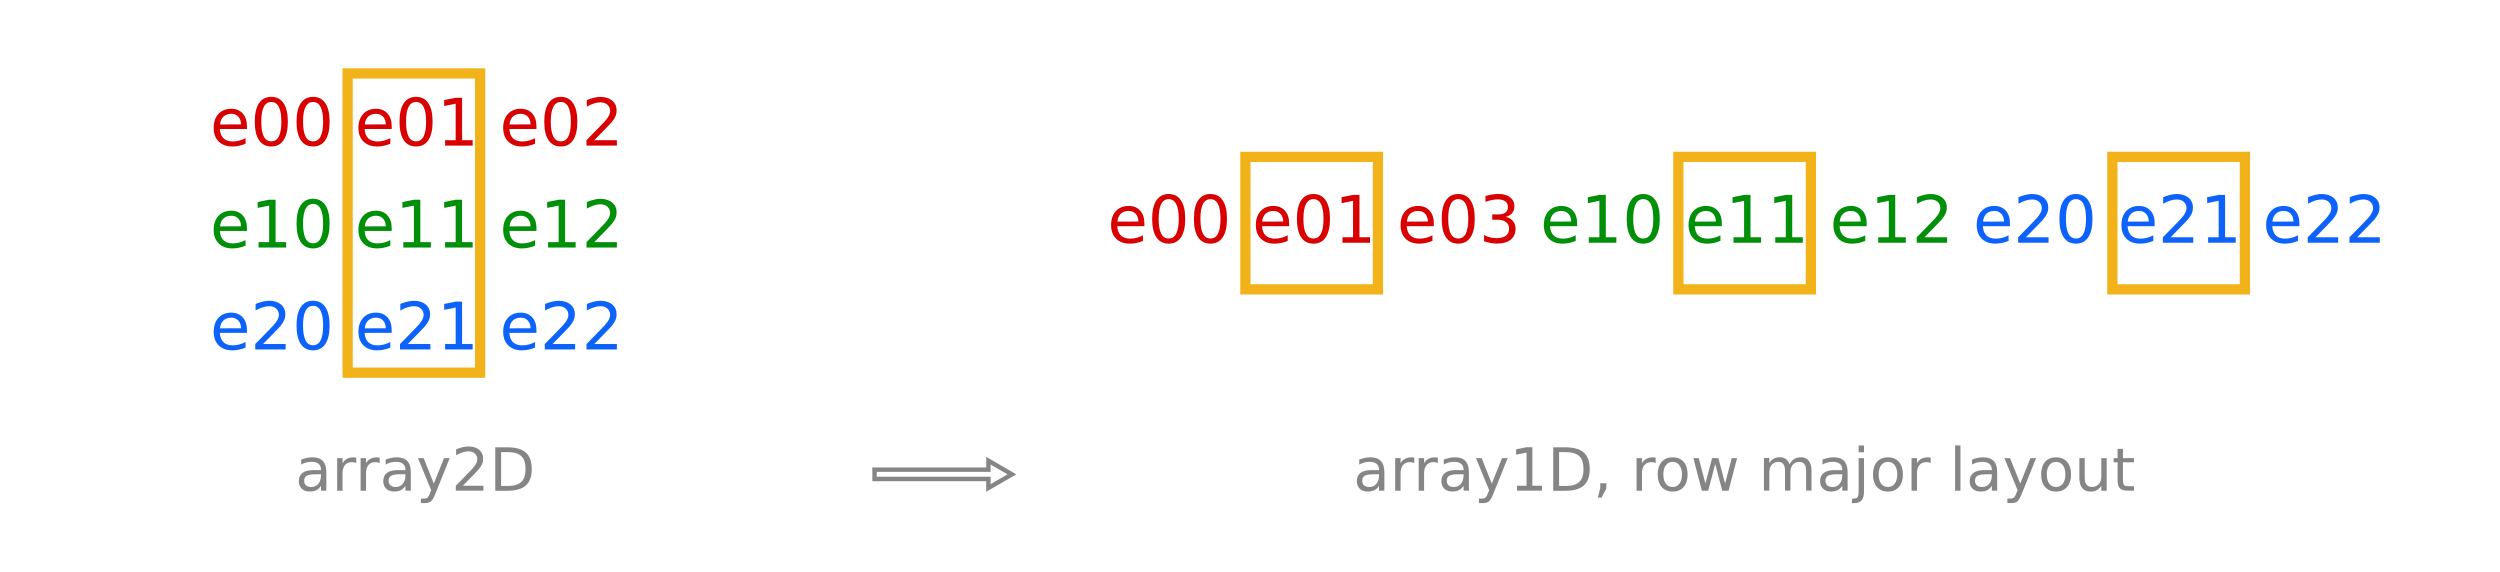
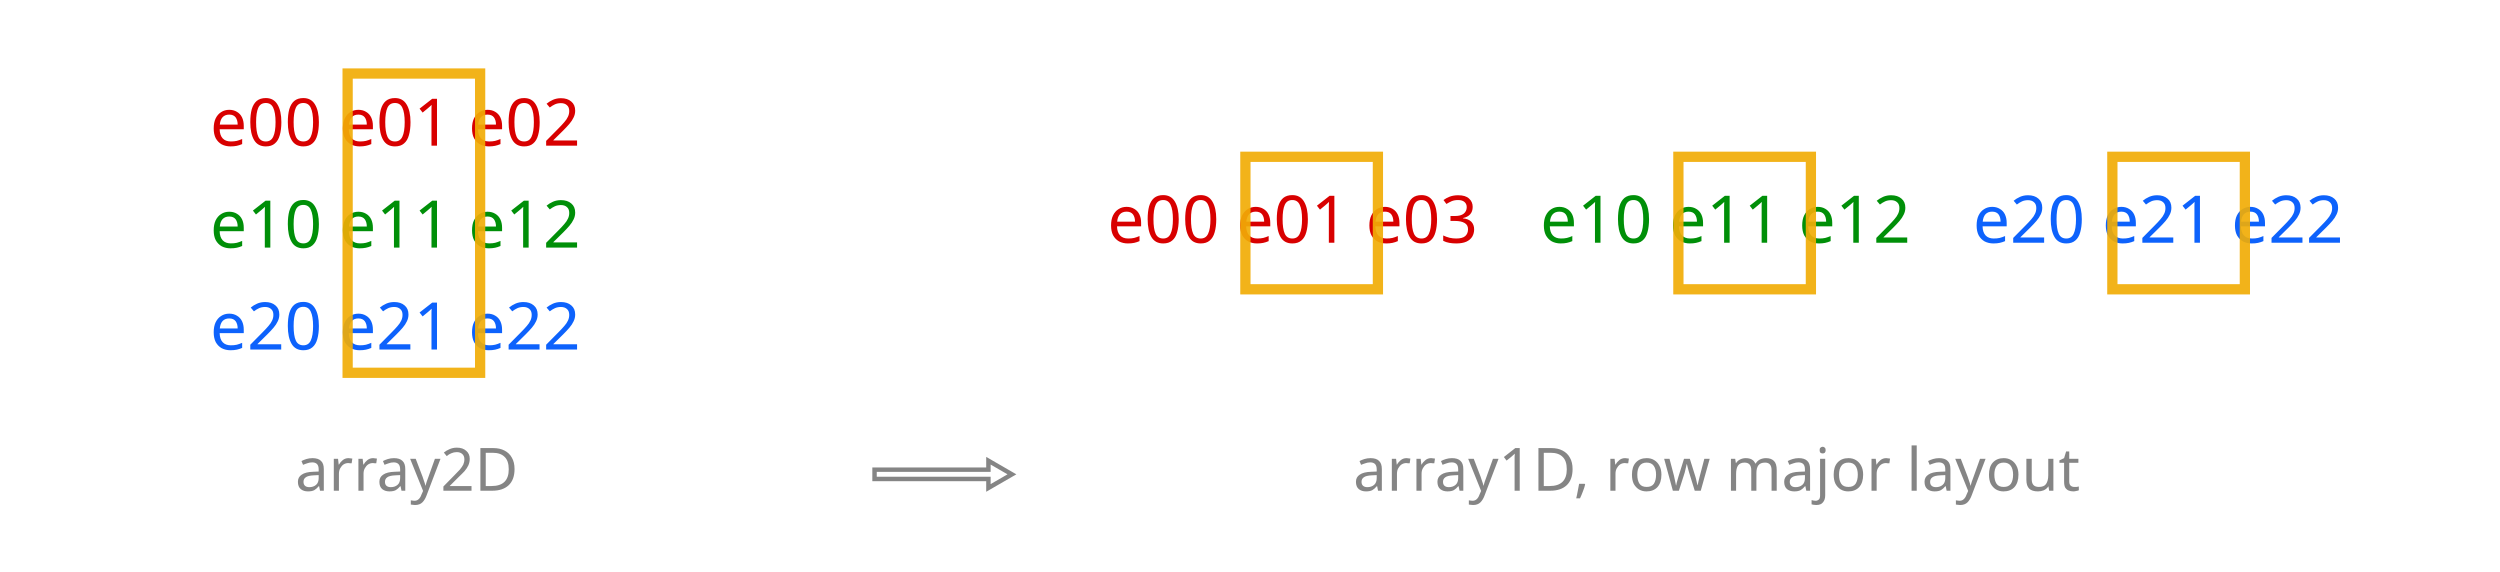
<svg xmlns="http://www.w3.org/2000/svg" width="175mm" height="40mm" version="1.1" viewBox="0 0 175 40">
  <g transform="translate(.0064617 -229.61)">
-     <g fill="#858585" stroke-width=".24" aria-label="array2D ">
-       <path d="m22.09 262.81q-0.454 0-0.629 0.104-0.175 0.104-0.175 0.354 0 0.2 0.13 0.318 0.132 0.116 0.358 0.116 0.312 0 0.499-0.22 0.189-0.222 0.189-0.589v-0.084zm0.747-0.155v1.302h-0.375v-0.346q-0.128 0.208-0.32 0.308-0.191 0.098-0.468 0.098-0.35 0-0.558-0.196-0.206-0.198-0.206-0.528 0-0.385 0.257-0.58 0.259-0.196 0.77-0.196h0.525v-0.037q0-0.259-0.171-0.399-0.169-0.143-0.477-0.143-0.196 0-0.381 0.047-0.185 0.047-0.356 0.141v-0.346q0.206-0.079 0.399-0.118 0.193-0.041 0.377-0.041 0.495 0 0.739 0.257 0.244 0.257 0.244 0.778z" />
-       <path d="m24.931 262.03q-0.063-0.037-0.139-0.053-0.073-0.018-0.163-0.018-0.318 0-0.489 0.208-0.169 0.206-0.169 0.593v1.202h-0.377v-2.281h0.377v0.354q0.118-0.208 0.308-0.308 0.189-0.102 0.46-0.102 0.039 0 0.086 6e-3 0.047 4e-3 0.104 0.014z" />
-       <path d="m26.573 262.03q-0.063-0.037-0.139-0.053-0.073-0.018-0.163-0.018-0.318 0-0.489 0.208-0.169 0.206-0.169 0.593v1.202h-0.377v-2.281h0.377v0.354q0.118-0.208 0.308-0.308 0.189-0.102 0.46-0.102 0.039 0 0.086 6e-3 0.047 4e-3 0.104 0.014z" />
-       <path d="m28.002 262.81q-0.454 0-0.629 0.104-0.175 0.104-0.175 0.354 0 0.2 0.13 0.318 0.132 0.116 0.358 0.116 0.312 0 0.499-0.22 0.189-0.222 0.189-0.589v-0.084zm0.747-0.155v1.302h-0.375v-0.346q-0.128 0.208-0.32 0.308-0.191 0.098-0.468 0.098-0.35 0-0.558-0.196-0.206-0.198-0.206-0.528 0-0.385 0.257-0.58 0.259-0.196 0.77-0.196h0.525v-0.037q0-0.259-0.171-0.399-0.169-0.143-0.477-0.143-0.196 0-0.381 0.047-0.185 0.047-0.356 0.141v-0.346q0.206-0.079 0.399-0.118 0.193-0.041 0.377-0.041 0.495 0 0.739 0.257 0.244 0.257 0.244 0.778z" />
-       <path d="m30.471 264.17q-0.159 0.407-0.31 0.532t-0.403 0.124h-0.299v-0.314h0.22q0.155 0 0.24-0.073 0.086-0.073 0.189-0.346l0.067-0.171-0.923-2.244h0.397l0.713 1.784 0.713-1.784h0.397z" />
-       <path d="m32.398 263.61h1.436v0.346h-1.931v-0.346q0.234-0.242 0.637-0.65 0.405-0.409 0.509-0.528 0.198-0.222 0.275-0.375 0.079-0.155 0.079-0.303 0-0.242-0.171-0.395-0.169-0.153-0.442-0.153-0.193 0-0.409 0.067-0.214 0.067-0.458 0.204v-0.415q0.248-0.1 0.464-0.151 0.216-0.051 0.395-0.051 0.473 0 0.754 0.236t0.281 0.631q0 0.187-0.071 0.356-0.069 0.167-0.255 0.395-0.051 0.059-0.324 0.342-0.273 0.281-0.77 0.788z" />
-       <path d="m35.072 261.26v2.365h0.497q0.629 0 0.921-0.285 0.293-0.285 0.293-0.9 0-0.611-0.293-0.894-0.291-0.285-0.921-0.285zm-0.411-0.338h0.845q0.884 0 1.297 0.369 0.413 0.367 0.413 1.149 0 0.786-0.415 1.155-0.415 0.369-1.295 0.369h-0.845z" />
-     </g>
-     <g fill="#858585" stroke-width=".24" aria-label="array1D, row major layout">
-       <path d="m96.153 262.81q-0.454 0-0.629 0.104t-0.175 0.354q0 0.2 0.13 0.318 0.132 0.116 0.358 0.116 0.312 0 0.499-0.22 0.189-0.222 0.189-0.589v-0.084zm0.747-0.155v1.302h-0.375v-0.346q-0.128 0.208-0.32 0.308-0.191 0.098-0.468 0.098-0.35 0-0.558-0.196-0.206-0.198-0.206-0.528 0-0.385 0.257-0.58 0.259-0.196 0.77-0.196h0.525v-0.037q0-0.259-0.171-0.399-0.169-0.143-0.477-0.143-0.196 0-0.381 0.047-0.185 0.047-0.356 0.141v-0.346q0.206-0.079 0.399-0.118 0.193-0.041 0.377-0.041 0.495 0 0.739 0.257 0.244 0.257 0.244 0.778z" />
-       <path d="m98.994 262.03q-0.063-0.037-0.139-0.053-0.073-0.018-0.163-0.018-0.318 0-0.489 0.208-0.169 0.206-0.169 0.593v1.202h-0.377v-2.281h0.377v0.354q0.118-0.208 0.308-0.308 0.189-0.102 0.46-0.102 0.039 0 0.086 6e-3 0.047 4e-3 0.104 0.014z" />
-       <path d="m100.64 262.03q-0.063-0.037-0.139-0.053-0.073-0.018-0.163-0.018-0.318 0-0.489 0.208-0.169 0.206-0.169 0.593v1.202h-0.377v-2.281h0.377v0.354q0.118-0.208 0.308-0.308 0.189-0.102 0.46-0.102 0.039 0 0.086 6e-3 0.047 4e-3 0.104 0.014z" />
-       <path d="m102.07 262.81q-0.454 0-0.629 0.104t-0.175 0.354q0 0.2 0.13 0.318 0.132 0.116 0.358 0.116 0.312 0 0.499-0.22 0.189-0.222 0.189-0.589v-0.084zm0.747-0.155v1.302h-0.375v-0.346q-0.128 0.208-0.32 0.308-0.191 0.098-0.468 0.098-0.35 0-0.558-0.196-0.206-0.198-0.206-0.528 0-0.385 0.257-0.58 0.259-0.196 0.77-0.196h0.525v-0.037q0-0.259-0.171-0.399-0.169-0.143-0.477-0.143-0.196 0-0.381 0.047-0.185 0.047-0.356 0.141v-0.346q0.206-0.079 0.399-0.118 0.193-0.041 0.377-0.041 0.495 0 0.739 0.257 0.244 0.257 0.244 0.778z" />
-       <path d="m104.53 264.17q-0.159 0.407-0.31 0.532-0.151 0.124-0.403 0.124h-0.299v-0.314h0.22q0.155 0 0.24-0.073 0.086-0.073 0.189-0.346l0.067-0.171-0.923-2.244h0.397l0.713 1.784 0.713-1.784h0.397z" />
-       <path d="m106.18 263.61h0.672v-2.32l-0.731 0.147v-0.375l0.727-0.147h0.411v2.695h0.672v0.346h-1.752z" />
-       <path d="m109.13 261.26v2.365h0.497q0.629 0 0.921-0.285 0.293-0.285 0.293-0.9 0-0.611-0.293-0.894-0.291-0.285-0.921-0.285zm-0.411-0.338h0.845q0.884 0 1.297 0.369 0.413 0.367 0.413 1.149 0 0.786-0.415 1.155-0.415 0.369-1.295 0.369h-0.845z" />
-       <path d="m112.01 263.44h0.43v0.35l-0.334 0.652h-0.263l0.167-0.652z" />
-       <path d="m115.89 262.03q-0.063-0.037-0.138-0.053-0.073-0.018-0.163-0.018-0.318 0-0.489 0.208-0.169 0.206-0.169 0.593v1.202h-0.377v-2.281h0.377v0.354q0.118-0.208 0.308-0.308 0.189-0.102 0.46-0.102 0.039 0 0.086 6e-3 0.047 4e-3 0.104 0.014z" />
-       <path d="m117.08 261.94q-0.301 0-0.477 0.236-0.175 0.234-0.175 0.644t0.173 0.646q0.175 0.234 0.479 0.234 0.299 0 0.475-0.236t0.175-0.644q0-0.405-0.175-0.642-0.175-0.238-0.475-0.238zm0-0.318q0.489 0 0.768 0.318 0.279 0.318 0.279 0.88 0 0.56-0.279 0.88-0.279 0.318-0.768 0.318-0.491 0-0.77-0.318-0.277-0.32-0.277-0.88 0-0.562 0.277-0.88 0.279-0.318 0.77-0.318z" />
-       <path d="m118.53 261.68h0.375l0.468 1.78 0.466-1.78h0.442l0.468 1.78 0.466-1.78h0.375l-0.597 2.281h-0.442l-0.491-1.87-0.493 1.87h-0.442z" />
-       <path d="m125.26 262.11q0.141-0.253 0.336-0.373 0.196-0.12 0.46-0.12 0.356 0 0.55 0.251 0.193 0.248 0.193 0.709v1.377h-0.377v-1.365q0-0.328-0.116-0.487-0.116-0.159-0.354-0.159-0.291 0-0.46 0.193-0.169 0.193-0.169 0.528v1.289h-0.377v-1.365q0-0.33-0.116-0.487-0.116-0.159-0.358-0.159-0.287 0-0.456 0.196-0.169 0.193-0.169 0.525v1.289h-0.377v-2.281h0.377v0.354q0.128-0.21 0.308-0.31t0.426-0.1q0.248 0 0.422 0.126 0.175 0.126 0.259 0.367z" />
-       <path d="m128.58 262.81q-0.454 0-0.629 0.104t-0.175 0.354q0 0.2 0.13 0.318 0.132 0.116 0.358 0.116 0.312 0 0.499-0.22 0.189-0.222 0.189-0.589v-0.084zm0.747-0.155v1.302h-0.375v-0.346q-0.128 0.208-0.32 0.308-0.191 0.098-0.468 0.098-0.35 0-0.558-0.196-0.206-0.198-0.206-0.528 0-0.385 0.257-0.58 0.259-0.196 0.77-0.196h0.525v-0.037q0-0.259-0.171-0.399-0.169-0.143-0.477-0.143-0.196 0-0.381 0.047-0.185 0.047-0.356 0.141v-0.346q0.206-0.079 0.399-0.118 0.193-0.041 0.377-0.041 0.495 0 0.739 0.257 0.244 0.257 0.244 0.778z" />
-       <path d="m130.1 261.68h0.375v2.322q0 0.436-0.167 0.631-0.165 0.196-0.534 0.196h-0.143v-0.318h0.1q0.214 0 0.291-0.1 0.077-0.098 0.077-0.409zm0-0.888h0.375v0.475h-0.375z" />
-       <path d="m132.15 261.94q-0.301 0-0.477 0.236-0.175 0.234-0.175 0.644t0.173 0.646q0.175 0.234 0.479 0.234 0.299 0 0.475-0.236t0.175-0.644q0-0.405-0.175-0.642-0.175-0.238-0.475-0.238zm0-0.318q0.489 0 0.768 0.318 0.279 0.318 0.279 0.88 0 0.56-0.279 0.88-0.279 0.318-0.768 0.318-0.491 0-0.77-0.318-0.277-0.32-0.277-0.88 0-0.562 0.277-0.88 0.279-0.318 0.77-0.318z" />
-       <path d="m135.14 262.03q-0.063-0.037-0.139-0.053-0.073-0.018-0.163-0.018-0.318 0-0.489 0.208-0.169 0.206-0.169 0.593v1.202h-0.377v-2.281h0.377v0.354q0.118-0.208 0.308-0.308 0.189-0.102 0.46-0.102 0.039 0 0.086 6e-3 0.047 4e-3 0.104 0.014z" />
-       <path d="m136.85 260.79h0.375v3.169h-0.375z" />
-       <path d="m139.05 262.81q-0.454 0-0.629 0.104t-0.175 0.354q0 0.2 0.13 0.318 0.132 0.116 0.358 0.116 0.312 0 0.499-0.22 0.189-0.222 0.189-0.589v-0.084zm0.747-0.155v1.302h-0.375v-0.346q-0.128 0.208-0.32 0.308-0.191 0.098-0.468 0.098-0.35 0-0.558-0.196-0.206-0.198-0.206-0.528 0-0.385 0.257-0.58 0.259-0.196 0.77-0.196h0.525v-0.037q0-0.259-0.171-0.399-0.169-0.143-0.477-0.143-0.196 0-0.381 0.047-0.185 0.047-0.356 0.141v-0.346q0.206-0.079 0.399-0.118 0.193-0.041 0.377-0.041 0.495 0 0.739 0.257 0.244 0.257 0.244 0.778z" />
-       <path d="m141.52 264.17q-0.159 0.407-0.31 0.532-0.151 0.124-0.403 0.124h-0.299v-0.314h0.22q0.155 0 0.24-0.073 0.086-0.073 0.189-0.346l0.067-0.171-0.923-2.244h0.397l0.713 1.784 0.713-1.784h0.397z" />
-       <path d="m143.92 261.94q-0.301 0-0.477 0.236-0.175 0.234-0.175 0.644t0.173 0.646q0.175 0.234 0.479 0.234 0.299 0 0.475-0.236 0.175-0.236 0.175-0.644 0-0.405-0.175-0.642-0.175-0.238-0.475-0.238zm0-0.318q0.489 0 0.768 0.318 0.279 0.318 0.279 0.88 0 0.56-0.279 0.88-0.279 0.318-0.768 0.318-0.491 0-0.77-0.318-0.277-0.32-0.277-0.88 0-0.562 0.277-0.88 0.279-0.318 0.77-0.318z" />
-       <path d="m145.55 263.06v-1.381h0.375v1.367q0 0.324 0.126 0.487 0.126 0.161 0.379 0.161 0.303 0 0.479-0.193 0.177-0.193 0.177-0.528v-1.293h0.375v2.281h-0.375v-0.35q-0.136 0.208-0.318 0.31-0.179 0.1-0.418 0.1-0.393 0-0.597-0.244-0.204-0.244-0.204-0.715z" />
-       <path d="m148.6 261.03v0.648h0.772v0.291h-0.772v1.238q0 0.279 0.075 0.358 0.077 0.079 0.312 0.079h0.385v0.314h-0.385q-0.434 0-0.599-0.161-0.165-0.163-0.165-0.591v-1.238h-0.275v-0.291h0.275v-0.648z" />
-     </g>
+     <text x="20.66" y="263.958" fill="#858585" font-family="sans-serif" font-size="4.171px" letter-spacing="0px" stroke-width=".24" word-spacing="0px" style="line-height:1.25" xml:space="preserve">
+       <tspan x="20.66" y="263.958" fill="#858585" stroke-width=".24">array2D</tspan>
+       <tspan x="20.66" y="269.172" />
+     </text>
+     <text x="94.723" y="263.958" fill="#858585" font-family="sans-serif" font-size="4.171px" letter-spacing="0px" stroke-width=".24" word-spacing="0px" style="line-height:1.25" xml:space="preserve">
+       <tspan x="94.723" y="263.958" fill="#858585" stroke-width=".24">array1D, row major layout</tspan>
+     </text>
    <g transform="matrix(1.8917 0 0 1.8917 -40.77 -176.89)" fill="none" stroke="#858585" stroke-width=".164">
      <path d="m53.91 232.61h4.214v0.331l0.87-0.503-0.87-0.503v0.331h-4.214z" color="#000000" color-rendering="auto" dominant-baseline="auto" fill="none" image-rendering="auto" shape-rendering="auto" solid-color="#000000" stroke="#858585" stroke-width=".164" style="font-feature-settings:normal;font-variant-alternates:normal;font-variant-caps:normal;font-variant-ligatures:normal;font-variant-numeric:normal;font-variant-position:normal;isolation:auto;mix-blend-mode:normal;shape-padding:0;text-decoration-color:#000000;text-decoration-line:none;text-decoration-style:solid;text-indent:0;text-orientation:mixed;text-transform:none;white-space:normal" />
    </g>
-     <g stroke-width=".156">
-       <g fill="#d80000" aria-label="e00 e01 e03">
-         <path d="m80.098 245.24v0.202h-1.898q0.027 0.426 0.256 0.651 0.231 0.222 0.642 0.222 0.238 0 0.46-0.058 0.224-0.058 0.444-0.175v0.39q-0.222 0.094-0.455 0.144-0.233 0.049-0.473 0.049-0.601 0-0.953-0.35-0.35-0.35-0.35-0.947 0-0.617 0.332-0.978 0.334-0.363 0.9-0.363 0.507 0 0.801 0.328 0.296 0.325 0.296 0.886zm-0.413-0.121q-0.004-0.339-0.191-0.541-0.184-0.202-0.489-0.202-0.345 0-0.554 0.195-0.206 0.195-0.238 0.55z" />
-         <path d="m81.802 243.55q-0.35 0-0.527 0.345-0.175 0.343-0.175 1.034 0 0.689 0.175 1.034 0.177 0.343 0.527 0.343 0.352 0 0.527-0.343 0.177-0.345 0.177-1.034 0-0.691-0.177-1.034-0.175-0.345-0.527-0.345zm0-0.359q0.563 0 0.859 0.446 0.298 0.444 0.298 1.292 0 0.846-0.298 1.292-0.296 0.444-0.859 0.444t-0.861-0.444q-0.296-0.446-0.296-1.292 0-0.848 0.296-1.292 0.298-0.446 0.861-0.446z" />
-         <path d="m84.725 243.55q-0.35 0-0.527 0.345-0.175 0.343-0.175 1.034 0 0.689 0.175 1.034 0.177 0.343 0.527 0.343 0.352 0 0.527-0.343 0.177-0.345 0.177-1.034 0-0.691-0.177-1.034-0.175-0.345-0.527-0.345zm0-0.359q0.563 0 0.859 0.446 0.298 0.444 0.298 1.292 0 0.846-0.298 1.292-0.296 0.444-0.859 0.444t-0.861-0.444q-0.296-0.446-0.296-1.292 0-0.848 0.296-1.292 0.298-0.446 0.861-0.446z" />
-         <path d="m90.23 245.24v0.202h-1.898q0.027 0.426 0.256 0.651 0.231 0.222 0.642 0.222 0.238 0 0.46-0.058 0.224-0.058 0.444-0.175v0.39q-0.222 0.094-0.455 0.144-0.233 0.049-0.473 0.049-0.601 0-0.953-0.35-0.35-0.35-0.35-0.947 0-0.617 0.332-0.978 0.334-0.363 0.9-0.363 0.507 0 0.801 0.328 0.296 0.325 0.296 0.886zm-0.413-0.121q-0.004-0.339-0.191-0.541-0.184-0.202-0.489-0.202-0.345 0-0.554 0.195-0.206 0.195-0.238 0.55z" />
-         <path d="m91.935 243.55q-0.35 0-0.527 0.345-0.175 0.343-0.175 1.034 0 0.689 0.175 1.034 0.177 0.343 0.527 0.343 0.352 0 0.527-0.343 0.177-0.345 0.177-1.034 0-0.691-0.177-1.034-0.175-0.345-0.527-0.345zm0-0.359q0.563 0 0.859 0.446 0.298 0.444 0.298 1.292 0 0.846-0.298 1.292-0.296 0.444-0.859 0.444t-0.861-0.444q-0.296-0.446-0.296-1.292 0-0.848 0.296-1.292 0.298-0.446 0.861-0.446z" />
-         <path d="m93.967 246.22h0.74v-2.555l-0.805 0.162v-0.413l0.801-0.162h0.453v2.968h0.74v0.381h-1.929z" />
-         <path d="m100.36 245.24v0.202h-1.898q0.027 0.426 0.256 0.651 0.231 0.222 0.642 0.222 0.238 0 0.46-0.058 0.224-0.058 0.444-0.175v0.39q-0.222 0.094-0.455 0.144-0.233 0.049-0.473 0.049-0.601 0-0.953-0.35-0.35-0.35-0.35-0.947 0-0.617 0.332-0.978 0.334-0.363 0.9-0.363 0.507 0 0.801 0.328 0.296 0.325 0.296 0.886zm-0.413-0.121q-0.004-0.339-0.191-0.541-0.184-0.202-0.489-0.202-0.345 0-0.554 0.195-0.206 0.195-0.238 0.55z" />
-         <path d="m102.07 243.55q-0.35 0-0.527 0.345-0.175 0.343-0.175 1.034 0 0.689 0.175 1.034 0.177 0.343 0.527 0.343 0.352 0 0.527-0.343 0.177-0.345 0.177-1.034 0-0.691-0.177-1.034-0.175-0.345-0.527-0.345zm0-0.359q0.563 0 0.859 0.446 0.298 0.444 0.298 1.292 0 0.846-0.298 1.292-0.296 0.444-0.859 0.444-0.563 0-0.861-0.444-0.296-0.446-0.296-1.292 0-0.848 0.296-1.292 0.298-0.446 0.861-0.446z" />
-         <path d="m105.39 244.79q0.325 0.07 0.507 0.289 0.184 0.22 0.184 0.543 0 0.496-0.341 0.767t-0.969 0.271q-0.211 0-0.435-0.043-0.222-0.04-0.46-0.123v-0.437q0.188 0.11 0.413 0.166 0.224 0.056 0.469 0.056 0.426 0 0.648-0.168 0.224-0.168 0.224-0.489 0-0.296-0.209-0.462-0.206-0.168-0.577-0.168h-0.39v-0.372h0.408q0.334 0 0.511-0.132 0.177-0.135 0.177-0.386 0-0.258-0.184-0.395-0.182-0.139-0.523-0.139-0.186 0-0.399 0.04-0.213 0.04-0.469 0.126v-0.404q0.258-0.072 0.482-0.108 0.227-0.036 0.426-0.036 0.516 0 0.817 0.236 0.301 0.233 0.301 0.633 0 0.278-0.159 0.471-0.159 0.191-0.453 0.265z" />
+     <g transform="matrix(.65043 0 0 .65043 76.142 88.391)">
+       <g transform="translate(0 -6.8792)" font-family="sans-serif" font-size="7.063px" letter-spacing="0px" stroke-width=".239" word-spacing="0px">
+         <text x="2.111" y="250.117" fill="#d80000" style="line-height:1.25" xml:space="preserve">
+           <tspan x="2.111" y="250.117" fill="#d80000" stroke-width=".239">e00 e01 e03</tspan>
+         </text>
+         <text x="48.686" y="250.117" fill="#008f08" style="line-height:1.25" xml:space="preserve">
+           <tspan x="48.686" y="250.117" fill="#008f08" stroke-width=".239">e10 e11 e12</tspan>
+         </text>
+         <text x="95.261" y="250.117" fill="#0d62fc" style="line-height:1.25" xml:space="preserve">
+           <tspan x="95.261" y="250.117" fill="#0d62fc" stroke-width=".239">e20 e21 e22</tspan>
+         </text>
      </g>
-       <g fill="#008f08" aria-label="e10 e11 e12">
-         <path d="m110.39 245.24v0.202h-1.898q0.027 0.426 0.256 0.651 0.231 0.222 0.642 0.222 0.238 0 0.46-0.058 0.224-0.058 0.444-0.175v0.39q-0.222 0.094-0.455 0.144-0.233 0.049-0.473 0.049-0.601 0-0.953-0.35-0.35-0.35-0.35-0.947 0-0.617 0.332-0.978 0.334-0.363 0.9-0.363 0.507 0 0.801 0.328 0.296 0.325 0.296 0.886zm-0.413-0.121q-4e-3 -0.339-0.191-0.541-0.184-0.202-0.489-0.202-0.345 0-0.554 0.195-0.206 0.195-0.238 0.55z" />
-         <path d="m111.21 246.22h0.74v-2.555l-0.805 0.162v-0.413l0.801-0.162h0.453v2.968h0.74v0.381h-1.929z" />
-         <path d="m115.02 243.55q-0.35 0-0.527 0.345-0.175 0.343-0.175 1.034 0 0.689 0.175 1.034 0.177 0.343 0.527 0.343 0.352 0 0.527-0.343 0.177-0.345 0.177-1.034 0-0.691-0.177-1.034-0.175-0.345-0.527-0.345zm0-0.359q0.563 0 0.859 0.446 0.298 0.444 0.298 1.292 0 0.846-0.298 1.292-0.296 0.444-0.859 0.444t-0.861-0.444q-0.296-0.446-0.296-1.292 0-0.848 0.296-1.292 0.298-0.446 0.861-0.446z" />
-         <path d="m120.52 245.24v0.202h-1.898q0.027 0.426 0.256 0.651 0.231 0.222 0.642 0.222 0.238 0 0.46-0.058 0.224-0.058 0.444-0.175v0.39q-0.222 0.094-0.455 0.144-0.233 0.049-0.473 0.049-0.601 0-0.953-0.35-0.35-0.35-0.35-0.947 0-0.617 0.332-0.978 0.334-0.363 0.9-0.363 0.507 0 0.801 0.328 0.296 0.325 0.296 0.886zm-0.413-0.121q-4e-3 -0.339-0.191-0.541-0.184-0.202-0.489-0.202-0.345 0-0.554 0.195-0.206 0.195-0.238 0.55z" />
-         <path d="m121.34 246.22h0.74v-2.555l-0.805 0.162v-0.413l0.801-0.162h0.453v2.968h0.74v0.381h-1.929z" />
-         <path d="m124.26 246.22h0.74v-2.555l-0.805 0.162v-0.413l0.801-0.162h0.453v2.968h0.74v0.381h-1.929z" />
-         <path d="m130.66 245.24v0.202h-1.898q0.027 0.426 0.256 0.651 0.231 0.222 0.642 0.222 0.238 0 0.46-0.058 0.224-0.058 0.444-0.175v0.39q-0.222 0.094-0.455 0.144-0.233 0.049-0.473 0.049-0.601 0-0.953-0.35-0.35-0.35-0.35-0.947 0-0.617 0.332-0.978 0.334-0.363 0.9-0.363 0.507 0 0.801 0.328 0.296 0.325 0.296 0.886zm-0.413-0.121q-4e-3 -0.339-0.191-0.541-0.184-0.202-0.489-0.202-0.345 0-0.554 0.195-0.206 0.195-0.238 0.55z" />
-         <path d="m131.47 246.22h0.74v-2.555l-0.805 0.162v-0.413l0.801-0.162h0.453v2.968h0.74v0.381h-1.929z" />
-         <path d="m134.71 246.22h1.581v0.381h-2.127v-0.381q0.258-0.267 0.702-0.716 0.446-0.451 0.561-0.581 0.218-0.245 0.303-0.413 0.087-0.17 0.087-0.334 0-0.267-0.188-0.435-0.186-0.168-0.487-0.168-0.213 0-0.451 0.074-0.236 0.074-0.505 0.224v-0.458q0.274-0.11 0.511-0.166 0.238-0.056 0.435-0.056 0.52 0 0.83 0.26 0.31 0.26 0.31 0.695 0 0.206-0.079 0.393-0.076 0.184-0.28 0.435-0.056 0.065-0.357 0.377-0.301 0.31-0.848 0.868z" />
-       </g>
-       <g fill="#0d62fc" aria-label="e20 e21 e22">
-         <path d="m140.69 245.24v0.202h-1.898q0.027 0.426 0.256 0.651 0.231 0.222 0.642 0.222 0.238 0 0.46-0.058 0.224-0.058 0.444-0.175v0.39q-0.222 0.094-0.455 0.144-0.233 0.049-0.473 0.049-0.601 0-0.953-0.35-0.35-0.35-0.35-0.947 0-0.617 0.332-0.978 0.334-0.363 0.9-0.363 0.507 0 0.801 0.328 0.296 0.325 0.296 0.886zm-0.413-0.121q-4e-3 -0.339-0.191-0.541-0.184-0.202-0.489-0.202-0.345 0-0.554 0.195-0.206 0.195-0.238 0.55z" />
-         <path d="m141.81 246.22h1.581v0.381h-2.127v-0.381q0.258-0.267 0.702-0.716 0.446-0.451 0.561-0.581 0.218-0.245 0.303-0.413 0.087-0.17 0.087-0.334 0-0.267-0.188-0.435-0.186-0.168-0.487-0.168-0.213 0-0.451 0.074-0.236 0.074-0.505 0.224v-0.458q0.274-0.11 0.511-0.166 0.238-0.056 0.435-0.056 0.52 0 0.83 0.26 0.31 0.26 0.31 0.695 0 0.206-0.079 0.393-0.076 0.184-0.28 0.435-0.056 0.065-0.357 0.377-0.301 0.31-0.848 0.868z" />
-         <path d="m145.31 243.55q-0.35 0-0.527 0.345-0.175 0.343-0.175 1.034 0 0.689 0.175 1.034 0.177 0.343 0.527 0.343 0.352 0 0.527-0.343 0.177-0.345 0.177-1.034 0-0.691-0.177-1.034-0.175-0.345-0.527-0.345zm0-0.359q0.563 0 0.859 0.446 0.298 0.444 0.298 1.292 0 0.846-0.298 1.292-0.296 0.444-0.859 0.444-0.563 0-0.861-0.444-0.296-0.446-0.296-1.292 0-0.848 0.296-1.292 0.298-0.446 0.861-0.446z" />
-         <path d="m150.82 245.24v0.202h-1.898q0.027 0.426 0.256 0.651 0.231 0.222 0.642 0.222 0.238 0 0.46-0.058 0.224-0.058 0.444-0.175v0.39q-0.222 0.094-0.455 0.144-0.233 0.049-0.473 0.049-0.601 0-0.953-0.35-0.35-0.35-0.35-0.947 0-0.617 0.332-0.978 0.334-0.363 0.9-0.363 0.507 0 0.801 0.328 0.296 0.325 0.296 0.886zm-0.413-0.121q-4e-3 -0.339-0.191-0.541-0.184-0.202-0.489-0.202-0.345 0-0.554 0.195-0.206 0.195-0.238 0.55z" />
-         <path d="m151.94 246.22h1.581v0.381h-2.127v-0.381q0.258-0.267 0.702-0.716 0.446-0.451 0.561-0.581 0.218-0.245 0.303-0.413 0.087-0.17 0.087-0.334 0-0.267-0.188-0.435-0.186-0.168-0.487-0.168-0.213 0-0.451 0.074-0.236 0.074-0.505 0.224v-0.458q0.274-0.11 0.511-0.166 0.238-0.056 0.435-0.056 0.52 0 0.83 0.26 0.31 0.26 0.31 0.695 0 0.206-0.079 0.393-0.076 0.184-0.28 0.435-0.056 0.065-0.357 0.377-0.301 0.31-0.848 0.868z" />
-         <path d="m154.56 246.22h0.74v-2.555l-0.805 0.162v-0.413l0.801-0.162h0.453v2.968h0.74v0.381h-1.929z" />
-         <path d="m160.95 245.24v0.202h-1.898q0.027 0.426 0.256 0.651 0.231 0.222 0.642 0.222 0.238 0 0.46-0.058 0.224-0.058 0.444-0.175v0.39q-0.222 0.094-0.455 0.144-0.233 0.049-0.473 0.049-0.601 0-0.953-0.35-0.35-0.35-0.35-0.947 0-0.617 0.332-0.978 0.334-0.363 0.9-0.363 0.507 0 0.801 0.328 0.296 0.325 0.296 0.886zm-0.413-0.121q-4e-3 -0.339-0.191-0.541-0.184-0.202-0.489-0.202-0.345 0-0.554 0.195-0.206 0.195-0.238 0.55z" />
-         <path d="m162.08 246.22h1.581v0.381h-2.127v-0.381q0.258-0.267 0.702-0.716 0.446-0.451 0.561-0.581 0.218-0.245 0.303-0.413 0.087-0.17 0.087-0.334 0-0.267-0.188-0.435-0.186-0.168-0.487-0.168-0.213 0-0.451 0.074-0.236 0.074-0.505 0.224v-0.458q0.274-0.11 0.511-0.166 0.238-0.056 0.435-0.056 0.52 0 0.83 0.26 0.31 0.26 0.31 0.695 0 0.206-0.079 0.393-0.076 0.184-0.28 0.435-0.056 0.065-0.357 0.377-0.301 0.31-0.848 0.868z" />
-         <path d="m165 246.22h1.581v0.381h-2.127v-0.381q0.258-0.267 0.702-0.716 0.446-0.451 0.561-0.581 0.218-0.245 0.303-0.413 0.087-0.17 0.087-0.334 0-0.267-0.188-0.435-0.186-0.168-0.487-0.168-0.213 0-0.451 0.074-0.236 0.074-0.505 0.224v-0.458q0.274-0.11 0.511-0.166 0.238-0.056 0.435-0.056 0.52 0 0.83 0.26 0.31 0.26 0.31 0.695 0 0.206-0.079 0.393-0.076 0.184-0.28 0.435-0.056 0.065-0.357 0.377-0.301 0.31-0.848 0.868z" />
+       <g fill="none" stroke="#f1ad06" stroke-opacity=".915" stroke-width="1.105">
+         <rect x="16.957" y="233.99" width="14.261" height="14.261" />
+         <rect x="63.556" y="233.99" width="14.261" height="14.261" />
+         <rect x="110.26" y="233.99" width="14.261" height="14.261" />
      </g>
    </g>
-     <g fill="none" stroke="#f1ad06" stroke-opacity=".915" stroke-width=".718">
-       <path d="m87.172 240.59h9.276v9.276h-9.276z" />
-       <path d="m117.48 240.59h9.276v9.276h-9.276z" />
-       <path d="m147.86 240.59h9.276v9.276h-9.276z" />
+     <g transform="translate(4.3072 33.757)">
+       <g transform="matrix(.65043 0 0 .65043 6.4484 73.548)" font-family="sans-serif" font-size="7.063px" letter-spacing="0px" stroke-width=".239" word-spacing="0px">
+         <text x="6.061" y="203.713" fill="#d80000" style="line-height:1.25" xml:space="preserve">
+           <tspan x="6.061" y="203.713" fill="#d80000" stroke-width=".239">e00 e01 e02</tspan>
+         </text>
+         <text x="6.061" y="214.683" fill="#008f08" style="line-height:1.25" xml:space="preserve">
+           <tspan x="6.061" y="214.683" fill="#008f08" stroke-width=".239">e10 e11 e12</tspan>
+         </text>
+         <text x="6.061" y="225.653" fill="#0d62fc" style="line-height:1.25" xml:space="preserve">
+           <tspan x="6.061" y="225.653" fill="#0d62fc" stroke-width=".239">e20 e21 e22</tspan>
+         </text>
+       </g>
+       <rect x="20.02" y="201" width="9.276" height="20.948" fill="none" stroke="#f1ad06" stroke-opacity=".915" stroke-width=".718" />
    </g>
-     <g stroke-width=".239">
-       <g transform="matrix(.65043 0 0 .65043 10.756 107.3)" fill="#d80000" aria-label="e00 e01 e02">
-         <path d="m10.031 201.62v0.31h-2.918q0.041 0.655 0.393 1 0.355 0.341 0.986 0.341 0.366 0 0.707-0.09 0.345-0.09 0.683-0.269v0.6q-0.341 0.145-0.7 0.221-0.359 0.076-0.728 0.076-0.924 0-1.466-0.538-0.538-0.538-0.538-1.455 0-0.948 0.51-1.504 0.514-0.559 1.383-0.559 0.779 0 1.231 0.504 0.455 0.5 0.455 1.362zm-0.635-0.186q-0.007-0.521-0.293-0.831-0.283-0.31-0.752-0.31-0.531 0-0.852 0.3-0.317 0.3-0.366 0.845z" />
-         <path d="m12.652 199.02q-0.538 0-0.81 0.531-0.269 0.528-0.269 1.59 0 1.059 0.269 1.59 0.272 0.528 0.81 0.528 0.541 0 0.81-0.528 0.272-0.531 0.272-1.59 0-1.062-0.272-1.59-0.269-0.531-0.81-0.531zm0-0.552q0.866 0 1.321 0.686 0.459 0.683 0.459 1.986 0 1.3-0.459 1.986-0.455 0.683-1.321 0.683-0.866 0-1.324-0.683-0.455-0.686-0.455-1.986 0-1.304 0.455-1.986 0.459-0.686 1.324-0.686z" />
-         <path d="m17.146 199.02q-0.538 0-0.81 0.531-0.269 0.528-0.269 1.59 0 1.059 0.269 1.59 0.272 0.528 0.81 0.528 0.541 0 0.81-0.528 0.272-0.531 0.272-1.59 0-1.062-0.272-1.59-0.269-0.531-0.81-0.531zm0-0.552q0.866 0 1.321 0.686 0.459 0.683 0.459 1.986 0 1.3-0.459 1.986-0.455 0.683-1.321 0.683-0.866 0-1.324-0.683-0.455-0.686-0.455-1.986 0-1.304 0.455-1.986 0.459-0.686 1.324-0.686z" />
-         <path d="m25.609 201.62v0.31h-2.918q0.041 0.655 0.393 1 0.355 0.341 0.986 0.341 0.366 0 0.707-0.09 0.345-0.09 0.683-0.269v0.6q-0.341 0.145-0.7 0.221-0.359 0.076-0.728 0.076-0.924 0-1.466-0.538-0.538-0.538-0.538-1.455 0-0.948 0.51-1.504 0.514-0.559 1.383-0.559 0.779 0 1.231 0.504 0.455 0.5 0.455 1.362zm-0.635-0.186q-0.007-0.521-0.293-0.831-0.283-0.31-0.752-0.31-0.531 0-0.852 0.3-0.317 0.3-0.366 0.845z" />
-         <path d="m28.23 199.02q-0.538 0-0.81 0.531-0.269 0.528-0.269 1.59 0 1.059 0.269 1.59 0.272 0.528 0.81 0.528 0.541 0 0.81-0.528 0.272-0.531 0.272-1.59 0-1.062-0.272-1.59-0.269-0.531-0.81-0.531zm0-0.552q0.866 0 1.321 0.686 0.459 0.683 0.459 1.986 0 1.3-0.459 1.986-0.455 0.683-1.321 0.683-0.866 0-1.324-0.683-0.455-0.686-0.455-1.986 0-1.304 0.455-1.986 0.459-0.686 1.324-0.686z" />
-         <path d="m31.355 203.13h1.138v-3.928l-1.238 0.248v-0.635l1.231-0.248h0.697v4.563h1.138v0.586h-2.966z" />
-         <path d="m41.187 201.62v0.31h-2.918q0.041 0.655 0.393 1 0.355 0.341 0.986 0.341 0.366 0 0.707-0.09 0.345-0.09 0.683-0.269v0.6q-0.341 0.145-0.7 0.221-0.359 0.076-0.728 0.076-0.924 0-1.466-0.538-0.538-0.538-0.538-1.455 0-0.948 0.51-1.504 0.514-0.559 1.383-0.559 0.779 0 1.231 0.504 0.455 0.5 0.455 1.362zm-0.635-0.186q-0.007-0.521-0.293-0.831-0.283-0.31-0.752-0.31-0.531 0-0.852 0.3-0.317 0.3-0.366 0.845z" />
-         <path d="m43.808 199.02q-0.538 0-0.81 0.531-0.269 0.528-0.269 1.59 0 1.059 0.269 1.59 0.272 0.528 0.81 0.528 0.541 0 0.81-0.528 0.272-0.531 0.272-1.59 0-1.062-0.272-1.59-0.269-0.531-0.81-0.531zm0-0.552q0.866 0 1.321 0.686 0.459 0.683 0.459 1.986 0 1.3-0.459 1.986-0.455 0.683-1.321 0.683-0.866 0-1.324-0.683-0.455-0.686-0.455-1.986 0-1.304 0.455-1.986 0.459-0.686 1.324-0.686z" />
-         <path d="m47.412 203.13h2.431v0.586h-3.269v-0.586q0.397-0.41 1.079-1.1 0.686-0.693 0.862-0.893 0.335-0.376 0.466-0.635 0.135-0.262 0.135-0.514 0-0.41-0.29-0.669-0.286-0.259-0.748-0.259-0.328 0-0.693 0.114-0.362 0.114-0.776 0.345v-0.704q0.421-0.169 0.786-0.255 0.366-0.086 0.669-0.086 0.8 0 1.276 0.4 0.476 0.4 0.476 1.069 0 0.317-0.121 0.604-0.117 0.283-0.431 0.669-0.086 0.1-0.548 0.579-0.462 0.476-1.304 1.335z" />
-       </g>
-       <g transform="matrix(.65043 0 0 .65043 10.756 107.3)" fill="#008f08" aria-label="e10 e11 e12">
-         <path d="m10.031 212.59v0.31h-2.918q0.041 0.655 0.393 1 0.355 0.341 0.986 0.341 0.366 0 0.707-0.09 0.345-0.09 0.683-0.269v0.6q-0.341 0.145-0.7 0.221-0.359 0.076-0.728 0.076-0.924 0-1.466-0.538-0.538-0.538-0.538-1.455 0-0.948 0.51-1.504 0.514-0.559 1.383-0.559 0.779 0 1.231 0.504 0.455 0.5 0.455 1.362zm-0.635-0.186q-0.007-0.521-0.293-0.831-0.283-0.31-0.752-0.31-0.531 0-0.852 0.3-0.317 0.3-0.366 0.845z" />
-         <path d="m11.283 214.1h1.138v-3.928l-1.238 0.248v-0.635l1.231-0.248h0.697v4.563h1.138v0.586h-2.966z" />
-         <path d="m17.146 209.99q-0.538 0-0.81 0.531-0.269 0.528-0.269 1.59 0 1.059 0.269 1.59 0.272 0.528 0.81 0.528 0.541 0 0.81-0.528 0.272-0.531 0.272-1.59 0-1.062-0.272-1.59-0.269-0.531-0.81-0.531zm0-0.552q0.866 0 1.321 0.686 0.459 0.683 0.459 1.986 0 1.3-0.459 1.986-0.455 0.683-1.321 0.683-0.866 0-1.324-0.683-0.455-0.686-0.455-1.986 0-1.304 0.455-1.986 0.459-0.686 1.324-0.686z" />
-         <path d="m25.609 212.59v0.31h-2.918q0.041 0.655 0.393 1 0.355 0.341 0.986 0.341 0.366 0 0.707-0.09 0.345-0.09 0.683-0.269v0.6q-0.341 0.145-0.7 0.221-0.359 0.076-0.728 0.076-0.924 0-1.466-0.538-0.538-0.538-0.538-1.455 0-0.948 0.51-1.504 0.514-0.559 1.383-0.559 0.779 0 1.231 0.504 0.455 0.5 0.455 1.362zm-0.635-0.186q-0.007-0.521-0.293-0.831-0.283-0.31-0.752-0.31-0.531 0-0.852 0.3-0.317 0.3-0.366 0.845z" />
-         <path d="m26.861 214.1h1.138v-3.928l-1.238 0.248v-0.635l1.231-0.248h0.697v4.563h1.138v0.586h-2.966z" />
-         <path d="m31.355 214.1h1.138v-3.928l-1.238 0.248v-0.635l1.231-0.248h0.697v4.563h1.138v0.586h-2.966z" />
-         <path d="m41.187 212.59v0.31h-2.918q0.041 0.655 0.393 1 0.355 0.341 0.986 0.341 0.366 0 0.707-0.09 0.345-0.09 0.683-0.269v0.6q-0.341 0.145-0.7 0.221-0.359 0.076-0.728 0.076-0.924 0-1.466-0.538-0.538-0.538-0.538-1.455 0-0.948 0.51-1.504 0.514-0.559 1.383-0.559 0.779 0 1.231 0.504 0.455 0.5 0.455 1.362zm-0.635-0.186q-0.007-0.521-0.293-0.831-0.283-0.31-0.752-0.31-0.531 0-0.852 0.3-0.317 0.3-0.366 0.845z" />
-         <path d="m42.439 214.1h1.138v-3.928l-1.238 0.248v-0.635l1.231-0.248h0.697v4.563h1.138v0.586h-2.966z" />
-         <path d="m47.412 214.1h2.431v0.586h-3.269v-0.586q0.397-0.41 1.079-1.1 0.686-0.693 0.862-0.893 0.335-0.376 0.466-0.635 0.135-0.262 0.135-0.514 0-0.41-0.29-0.669-0.286-0.259-0.748-0.259-0.328 0-0.693 0.114-0.362 0.114-0.776 0.345v-0.704q0.421-0.169 0.786-0.255 0.366-0.086 0.669-0.086 0.8 0 1.276 0.4 0.476 0.4 0.476 1.069 0 0.317-0.121 0.604-0.117 0.283-0.431 0.669-0.086 0.1-0.548 0.579-0.462 0.476-1.304 1.335z" />
-       </g>
-       <g transform="matrix(.65043 0 0 .65043 10.756 107.3)" fill="#0d62fc" aria-label="e20 e21 e22">
-         <path d="m10.031 223.56v0.31h-2.918q0.041 0.655 0.393 1 0.355 0.341 0.986 0.341 0.366 0 0.707-0.09 0.345-0.09 0.683-0.269v0.6q-0.341 0.145-0.7 0.221-0.359 0.076-0.728 0.076-0.924 0-1.466-0.538-0.538-0.538-0.538-1.455 0-0.948 0.51-1.504 0.514-0.559 1.383-0.559 0.779 0 1.231 0.504 0.455 0.5 0.455 1.362zm-0.635-0.186q-0.007-0.521-0.293-0.831-0.283-0.31-0.752-0.31-0.531 0-0.852 0.3-0.317 0.3-0.366 0.845z" />
-         <path d="m11.762 225.07h2.431v0.586h-3.269v-0.586q0.397-0.41 1.079-1.1 0.686-0.693 0.862-0.893 0.335-0.376 0.466-0.635 0.135-0.262 0.135-0.514 0-0.41-0.29-0.669-0.286-0.259-0.748-0.259-0.328 0-0.693 0.114-0.362 0.114-0.776 0.345v-0.704q0.421-0.169 0.786-0.255 0.366-0.086 0.669-0.086 0.8 0 1.276 0.4 0.476 0.4 0.476 1.069 0 0.317-0.121 0.604-0.117 0.283-0.431 0.669-0.086 0.1-0.548 0.579-0.462 0.476-1.304 1.335z" />
-         <path d="m17.146 220.96q-0.538 0-0.81 0.531-0.269 0.528-0.269 1.59 0 1.059 0.269 1.59 0.272 0.528 0.81 0.528 0.541 0 0.81-0.528 0.272-0.531 0.272-1.59 0-1.062-0.272-1.59-0.269-0.531-0.81-0.531zm0-0.552q0.866 0 1.321 0.686 0.459 0.683 0.459 1.986 0 1.3-0.459 1.986-0.455 0.683-1.321 0.683-0.866 0-1.324-0.683-0.455-0.686-0.455-1.986 0-1.304 0.455-1.986 0.459-0.686 1.324-0.686z" />
-         <path d="m25.609 223.56v0.31h-2.918q0.041 0.655 0.393 1 0.355 0.341 0.986 0.341 0.366 0 0.707-0.09 0.345-0.09 0.683-0.269v0.6q-0.341 0.145-0.7 0.221-0.359 0.076-0.728 0.076-0.924 0-1.466-0.538-0.538-0.538-0.538-1.455 0-0.948 0.51-1.504 0.514-0.559 1.383-0.559 0.779 0 1.231 0.504 0.455 0.5 0.455 1.362zm-0.635-0.186q-0.007-0.521-0.293-0.831-0.283-0.31-0.752-0.31-0.531 0-0.852 0.3-0.317 0.3-0.366 0.845z" />
-         <path d="m27.34 225.07h2.431v0.586h-3.269v-0.586q0.397-0.41 1.079-1.1 0.686-0.693 0.862-0.893 0.335-0.376 0.466-0.635 0.135-0.262 0.135-0.514 0-0.41-0.29-0.669-0.286-0.259-0.748-0.259-0.328 0-0.693 0.114-0.362 0.114-0.776 0.345v-0.704q0.421-0.169 0.786-0.255 0.366-0.086 0.669-0.086 0.8 0 1.276 0.4 0.476 0.4 0.476 1.069 0 0.317-0.121 0.604-0.117 0.283-0.431 0.669-0.086 0.1-0.548 0.579-0.462 0.476-1.304 1.335z" />
-         <path d="m31.355 225.07h1.138v-3.928l-1.238 0.248v-0.635l1.231-0.248h0.697v4.563h1.138v0.586h-2.966z" />
-         <path d="m41.187 223.56v0.31h-2.918q0.041 0.655 0.393 1 0.355 0.341 0.986 0.341 0.366 0 0.707-0.09 0.345-0.09 0.683-0.269v0.6q-0.341 0.145-0.7 0.221-0.359 0.076-0.728 0.076-0.924 0-1.466-0.538-0.538-0.538-0.538-1.455 0-0.948 0.51-1.504 0.514-0.559 1.383-0.559 0.779 0 1.231 0.504 0.455 0.5 0.455 1.362zm-0.635-0.186q-0.007-0.521-0.293-0.831-0.283-0.31-0.752-0.31-0.531 0-0.852 0.3-0.317 0.3-0.366 0.845z" />
-         <path d="m42.919 225.07h2.431v0.586h-3.269v-0.586q0.397-0.41 1.079-1.1 0.686-0.693 0.862-0.893 0.335-0.376 0.466-0.635 0.135-0.262 0.135-0.514 0-0.41-0.29-0.669-0.286-0.259-0.748-0.259-0.328 0-0.693 0.114-0.362 0.114-0.776 0.345v-0.704q0.421-0.169 0.786-0.255 0.366-0.086 0.669-0.086 0.8 0 1.276 0.4 0.476 0.4 0.476 1.069 0 0.317-0.121 0.604-0.117 0.283-0.431 0.669-0.086 0.1-0.548 0.579-0.462 0.476-1.304 1.335z" />
-         <path d="m47.412 225.07h2.431v0.586h-3.269v-0.586q0.397-0.41 1.079-1.1 0.686-0.693 0.862-0.893 0.335-0.376 0.466-0.635 0.135-0.262 0.135-0.514 0-0.41-0.29-0.669-0.286-0.259-0.748-0.259-0.328 0-0.693 0.114-0.362 0.114-0.776 0.345v-0.704q0.421-0.169 0.786-0.255 0.366-0.086 0.669-0.086 0.8 0 1.276 0.4 0.476 0.4 0.476 1.069 0 0.317-0.121 0.604-0.117 0.283-0.431 0.669-0.086 0.1-0.548 0.579-0.462 0.476-1.304 1.335z" />
-       </g>
-     </g>
-     <path d="m24.327 234.75h9.276v20.948h-9.276z" fill="none" stroke="#f1ad06" stroke-opacity=".915" stroke-width=".718" />
  </g>
</svg>
